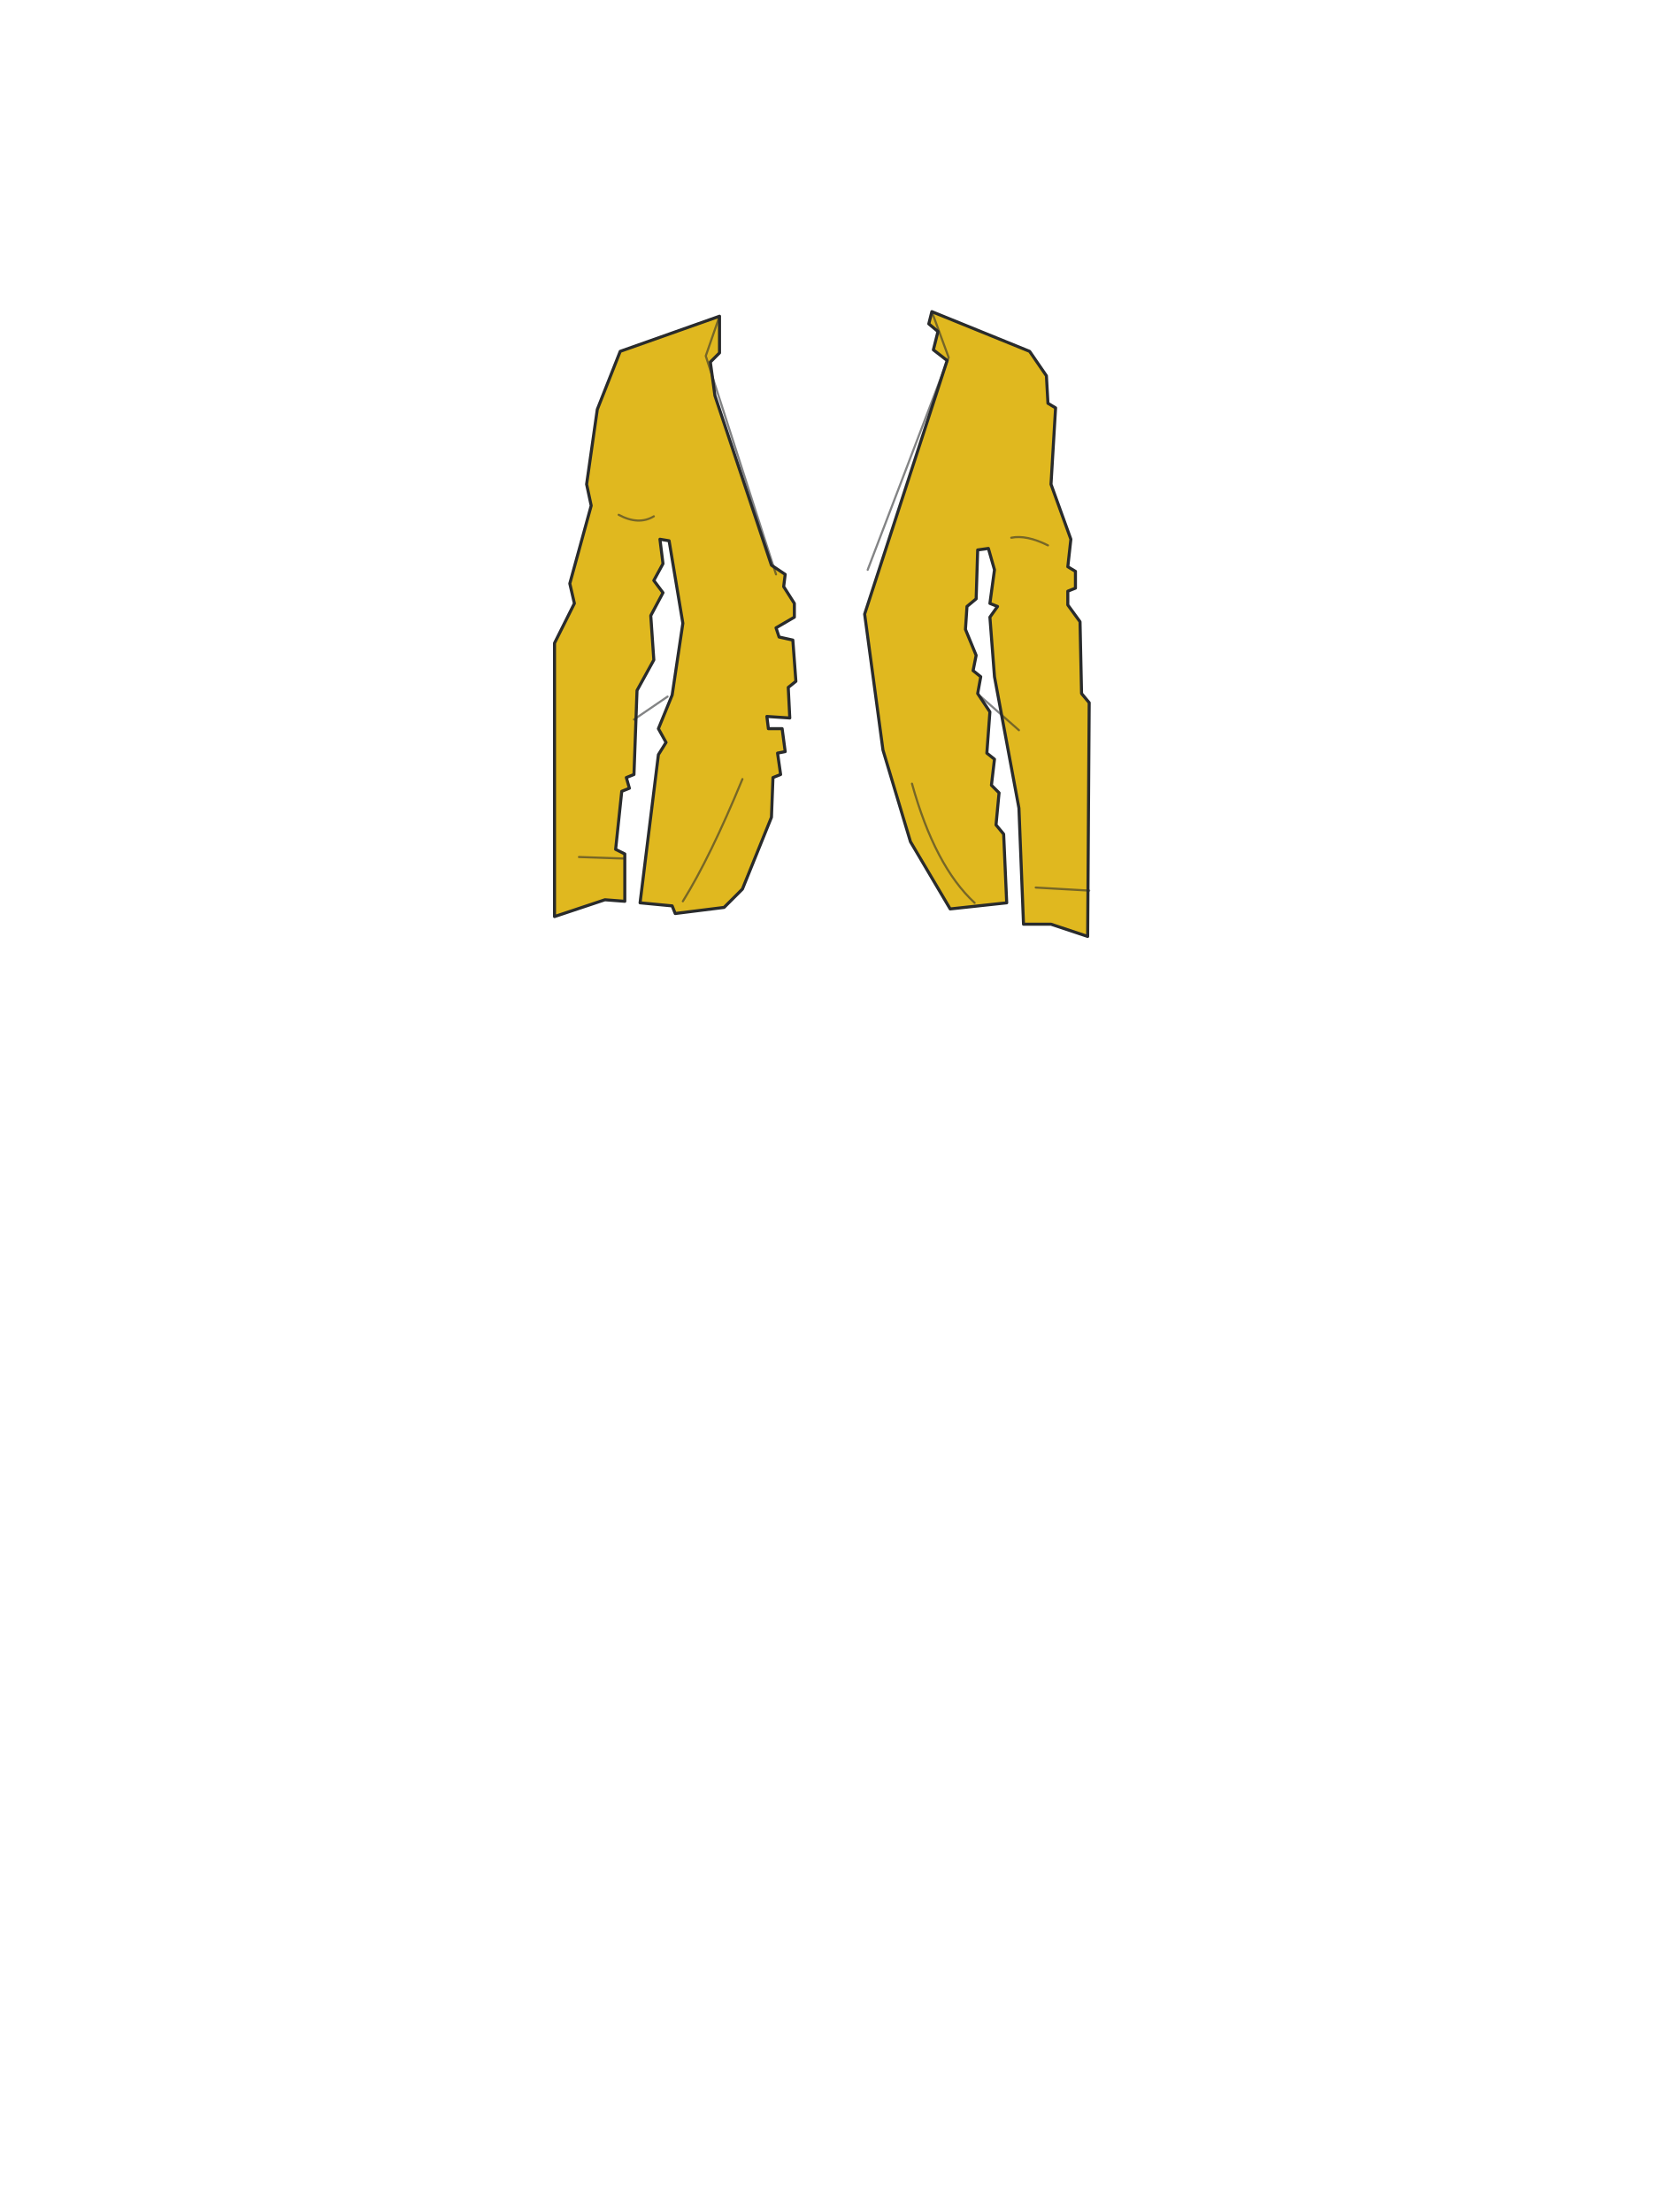
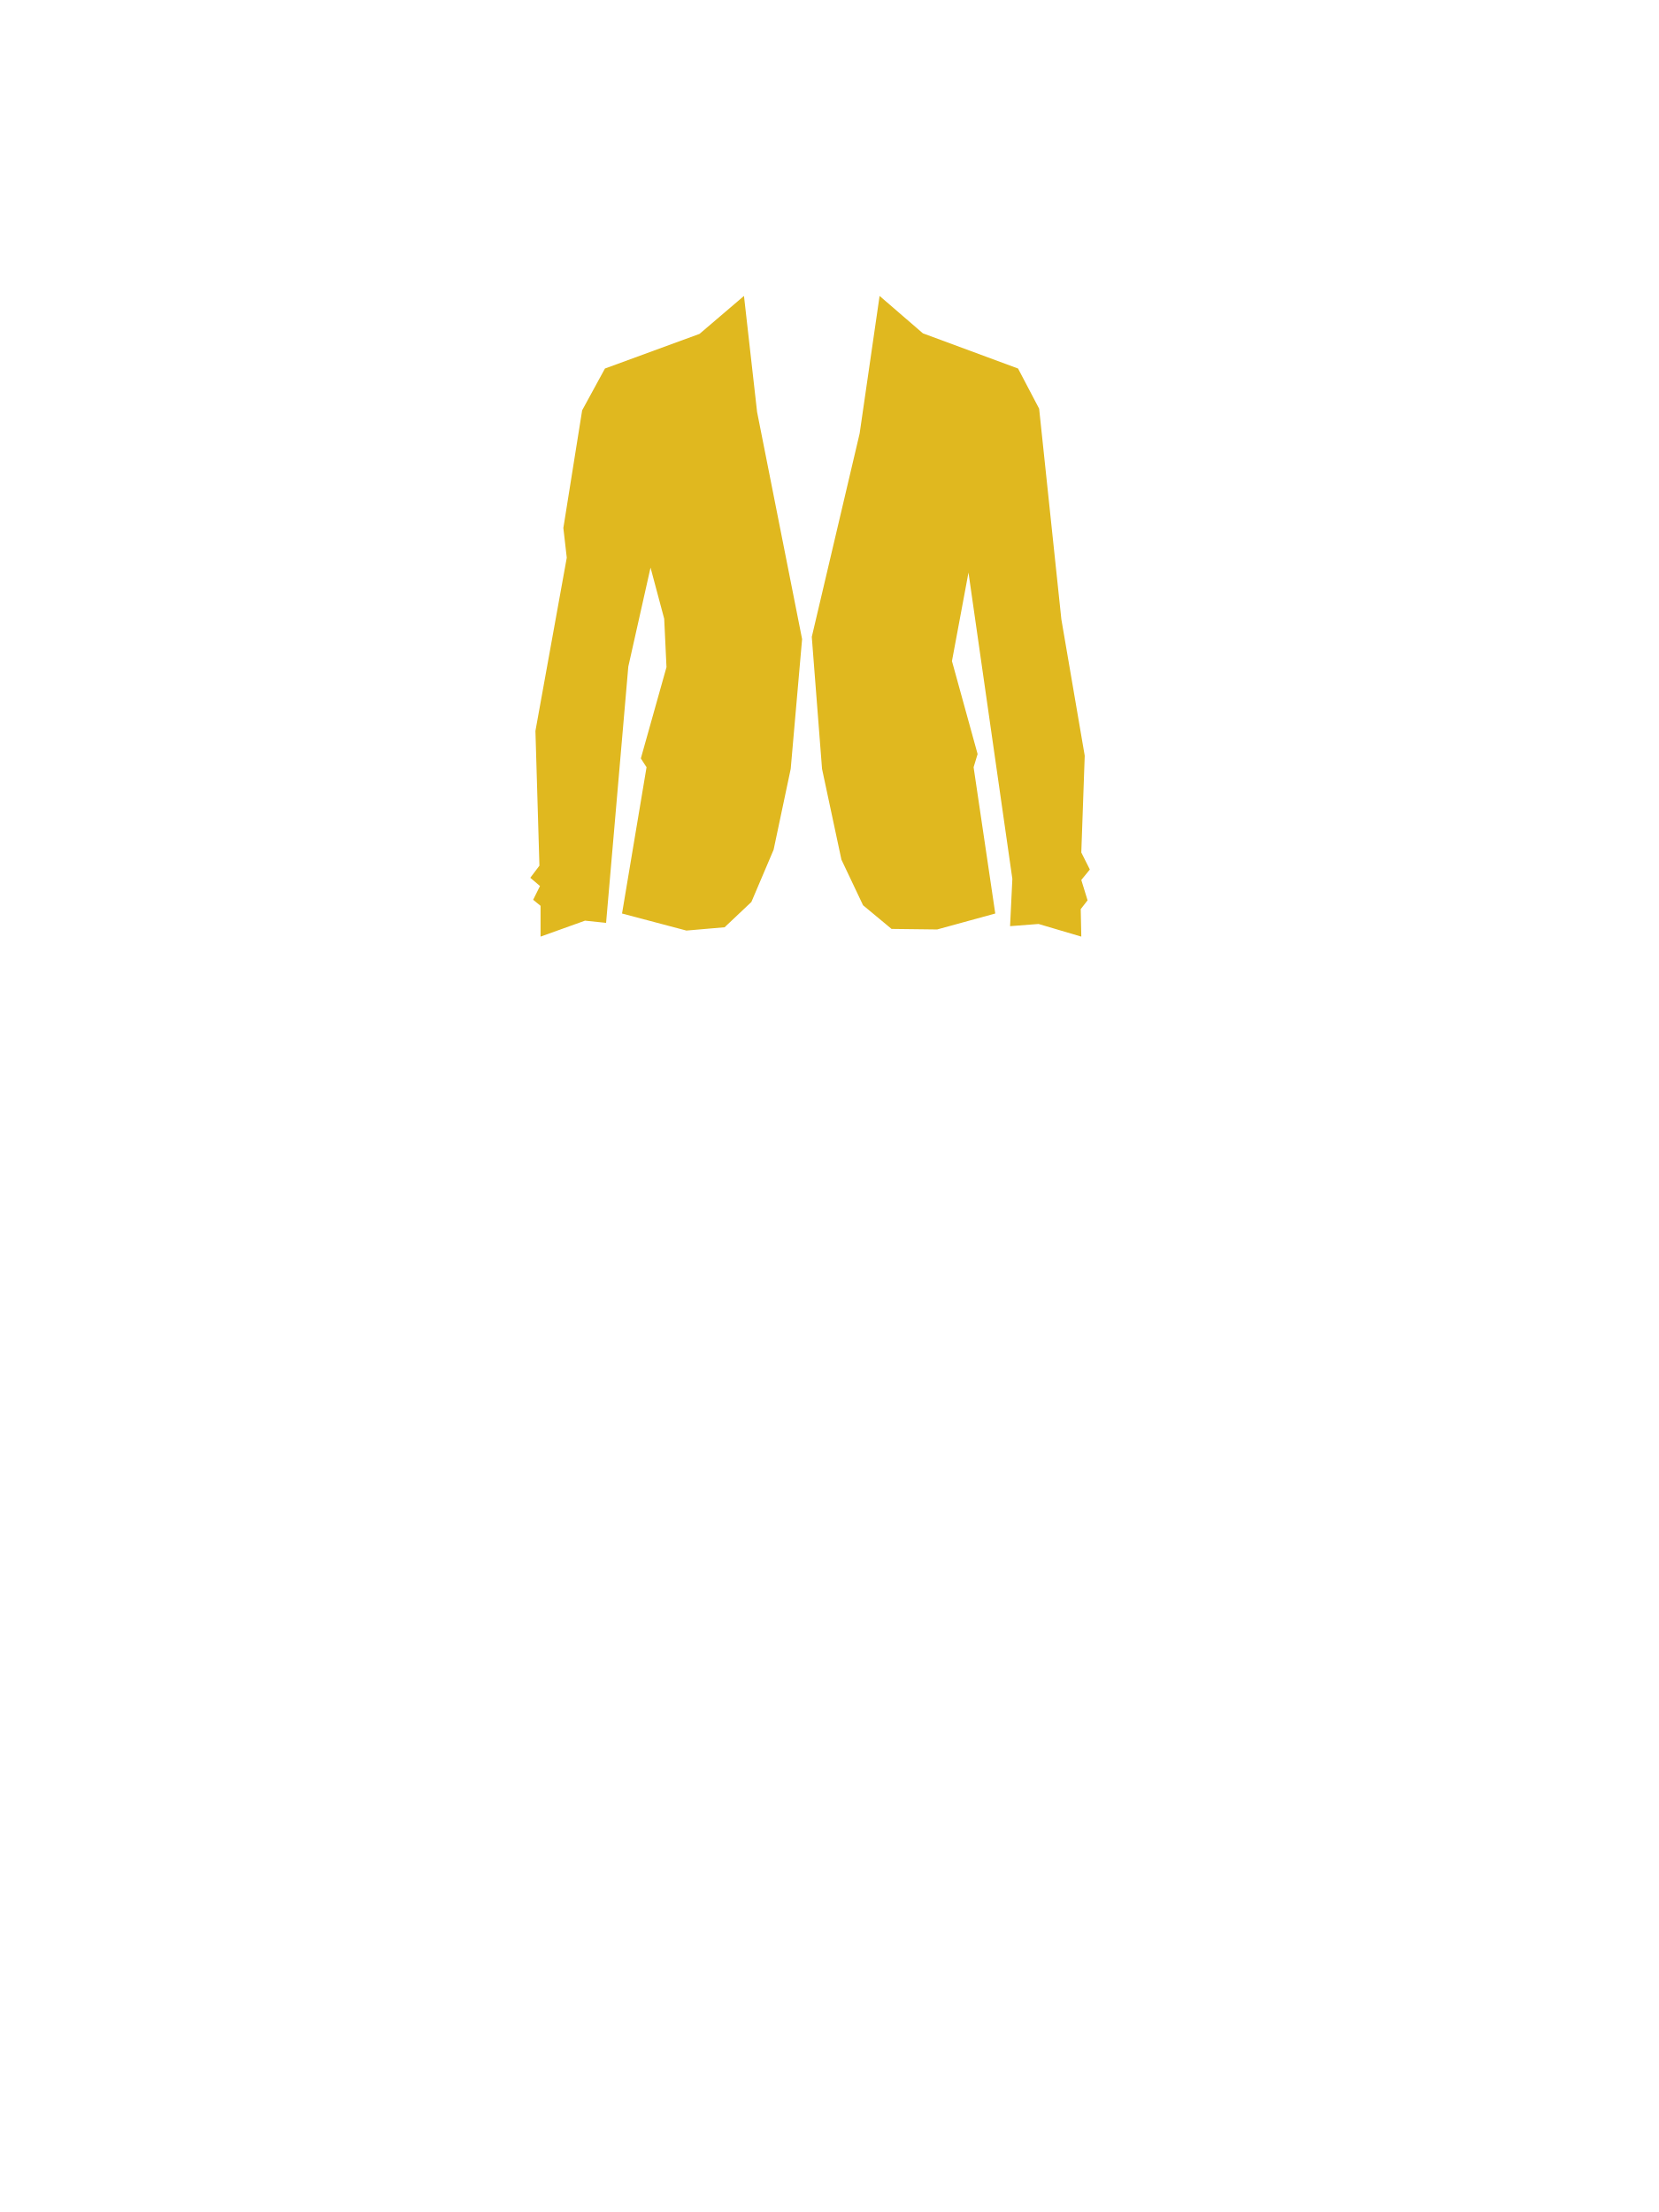
<svg xmlns="http://www.w3.org/2000/svg" viewBox="0 0 1086 1448" width="1086" height="1448">
-   <path fill="#e0b81f" stroke="#292b2c" stroke-width="2" stroke-linejoin="round" fill-rule="evenodd" d="M471,207 406,230 391,268 384,317 387,331 373,382 376,395 363,421 363,600 396,589 409,590 409,559 403,556 407,518 412,516 410,509 415,507 417,452 428,432 426,403 434,388 428,380 434,369 432,353 438,354 447,408 440,455 431,477 436,486 431,494 419,591 440,593 442,598 474,594 486,582 505,535 506,509 511,507 509,493 514,492 512,477 503,477 502,469 517,470 516,450 521,446 519,419 510,417 508,411 520,404 520,395 513,384 514,376 505,370 468,259 465,237 471,231Z M610,204 608,212 614,217 611,229 620,236 566,402 578,491 596,551 622,595 659,591 657,546 652,540 654,519 649,514 651,497 646,493 648,466 640,454 642,443 637,439 639,429 632,412 633,397 639,392 640,360 647,359 651,373 648,395 653,397 648,404 651,443 667,529 670,605 688,605 712,613 713,460 708,454 707,407 699,396 699,387 704,385 704,374 699,371 701,353 688,317 691,267 686,264 685,246 674,230Z" />
-   <path d="M471 207 L462 233 L508 376 M610 204 L621 234 L568 373 M437 456 L415 471 M642 456 L667 478 M486 510 Q465 561 447 590 M597 513 Q612 567 638 591 M379 561 L408 562 M678 581 L713 583 M405 337 Q418 344 428 338 M662 352 Q672 350 686 357" fill="none" stroke="#292b2c" stroke-width="1.4" opacity=".58" stroke-linecap="round" stroke-linejoin="round" />
+   <g transform="translate(327 157) scale(.373 .36)">
+     <path fill="#e0b81f" stroke="none" d="M667,102 L632,352 L548,722 L566,962 L600,1127 L638,1210 L688,1253 L768,1254 L870,1225 L832,959 L839,935 L794,766 L823,605 L900,1162 L896,1248 L946,1244 L1021,1267 L1020,1217 L1032,1201 L1021,1164 L1036,1145 L1021,1114 L1027,938 L986,690 L947,307 L910,234 L743,170 Z M429,102 L351,171 L185,234 L145,310 L112,524 L118,578 L63,893 L70,1138 L54,1160 L71,1175 L59,1200 L72,1211 L72,1267 L150,1238 L187,1242 L226,776 L265,596 L289,689 L293,777 L248,943 L258,959 L215,1225 L328,1256 L395,1250 L442,1204 L481,1109 L511,962 L531,726 L452,313 Z" />
+   </g>
</svg>
